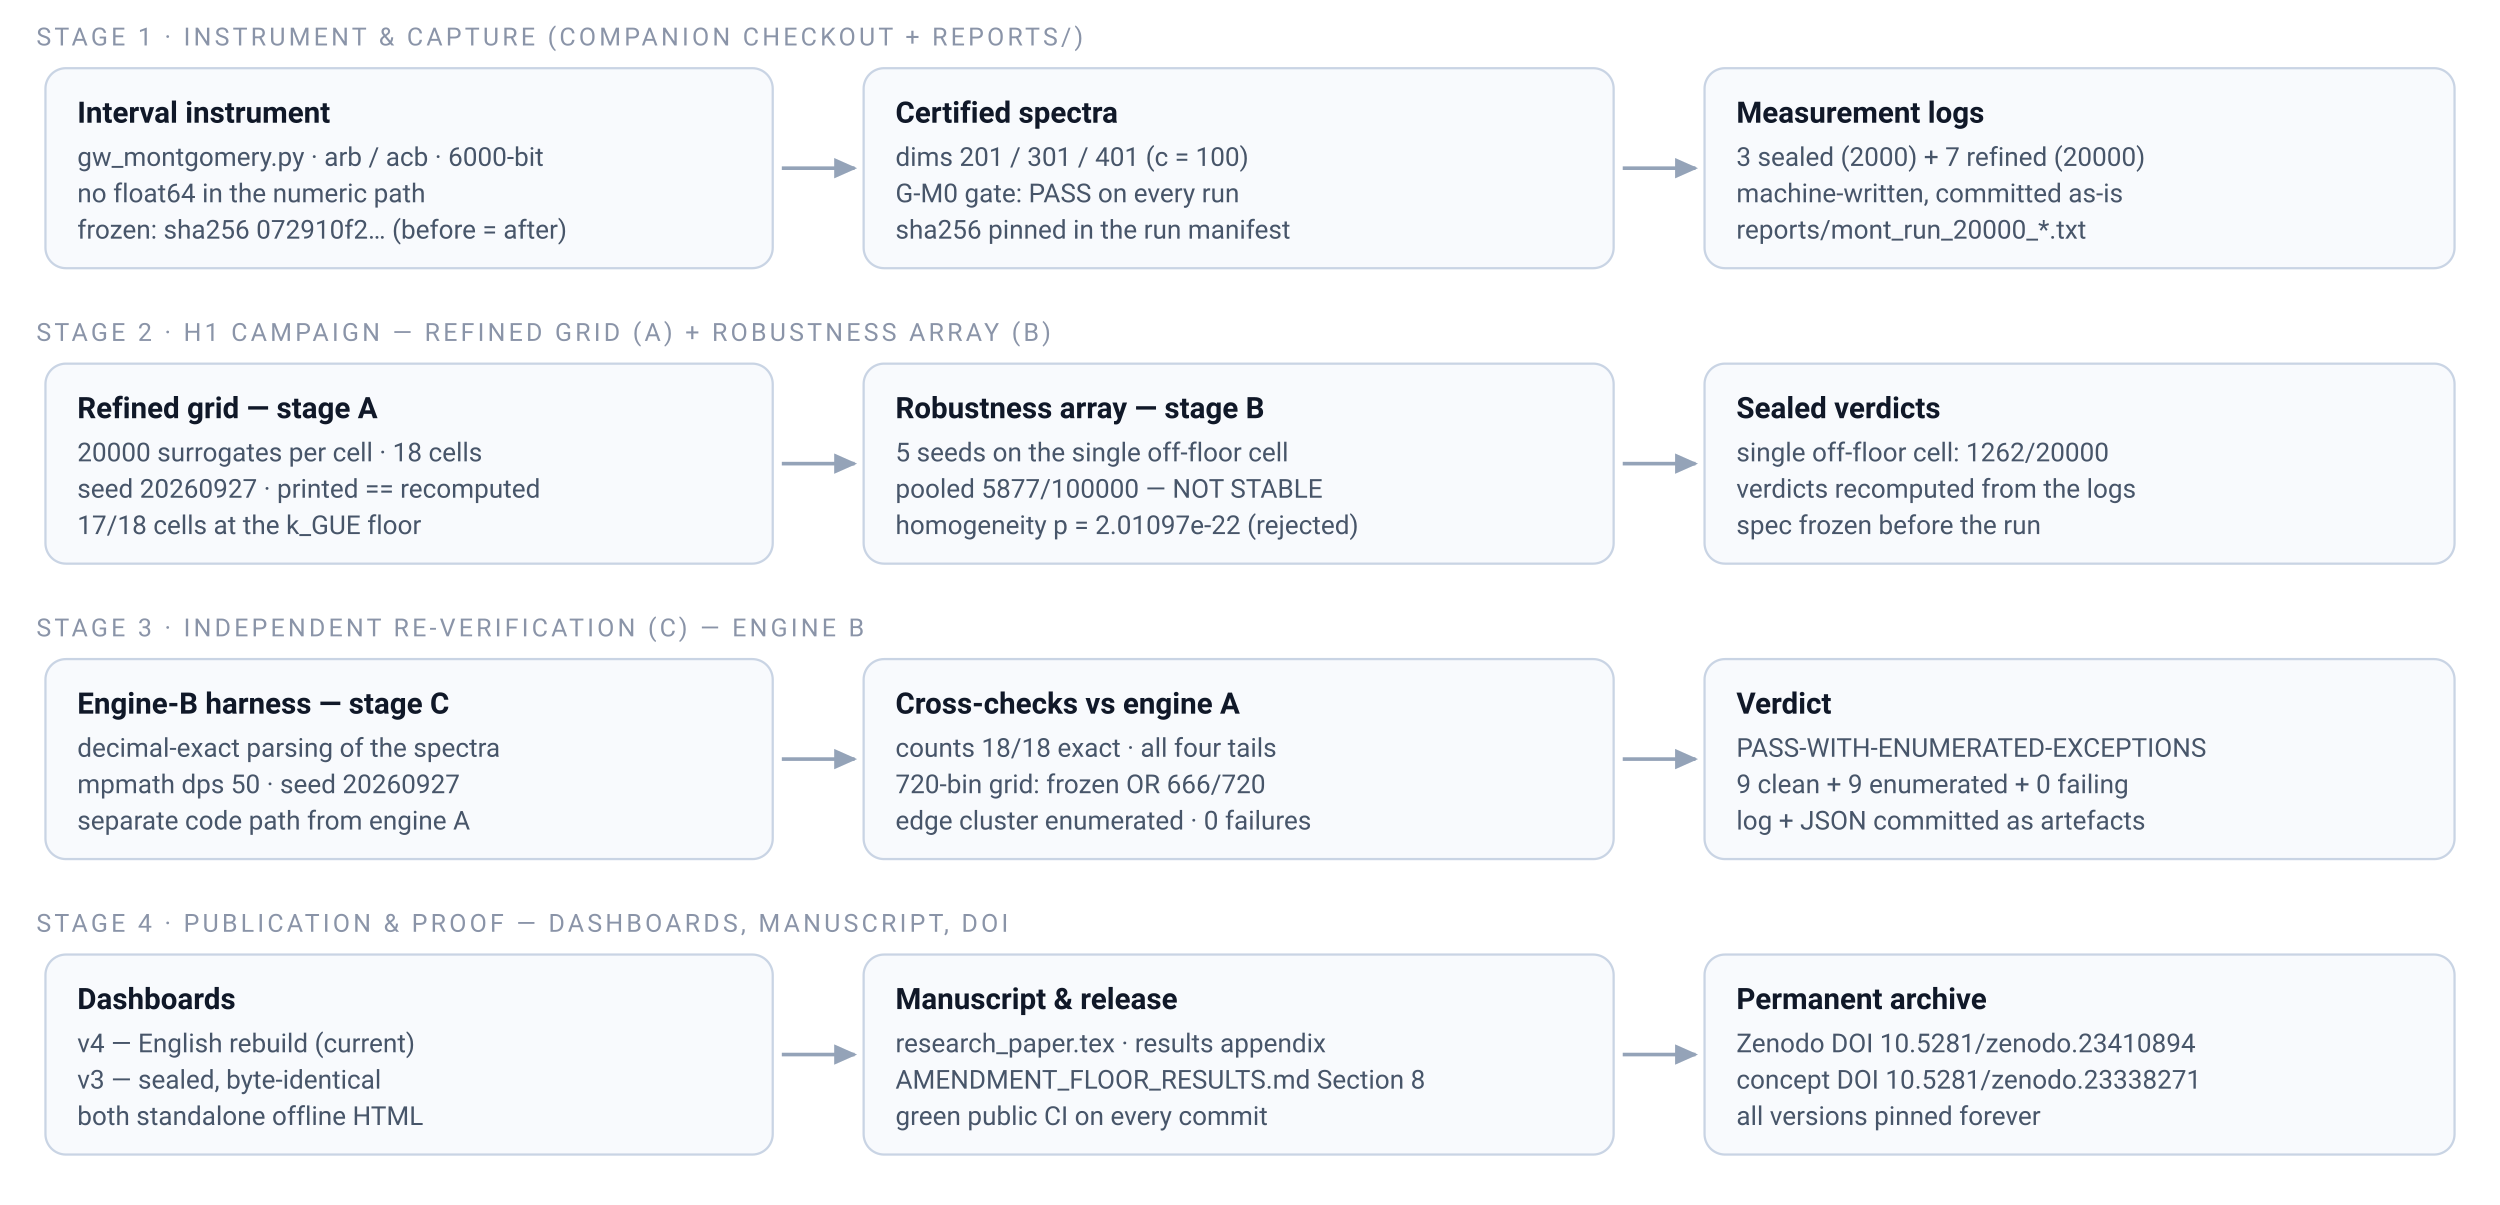
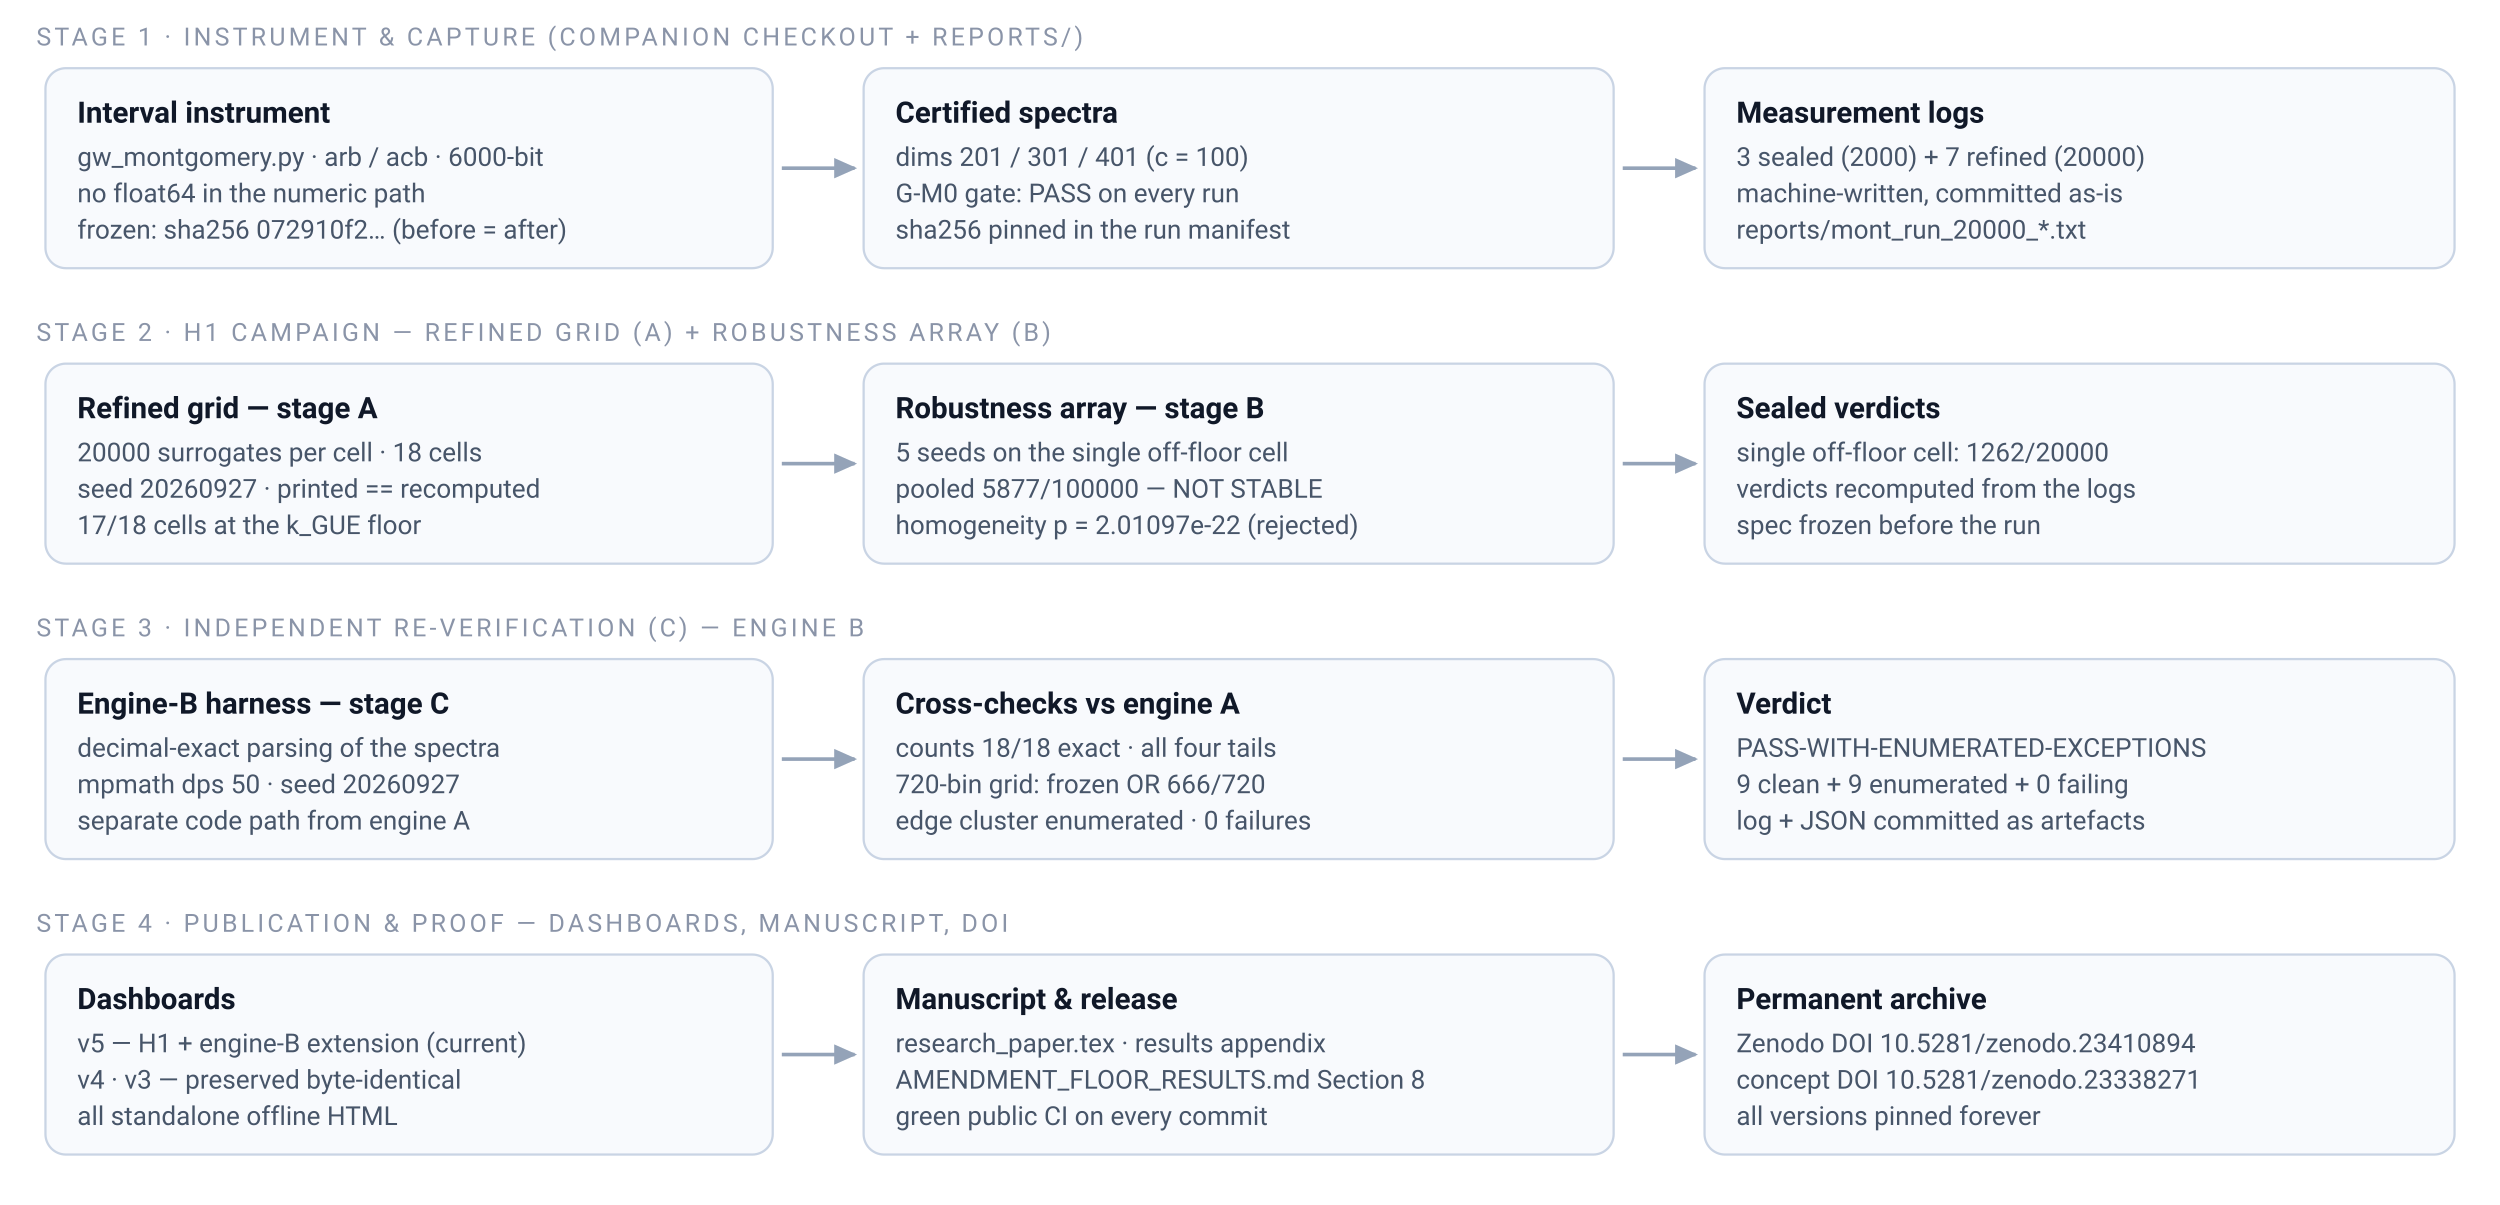
<svg xmlns="http://www.w3.org/2000/svg" viewBox="0 0 1100 530" width="100%" role="img" aria-label="project overview and measurement workflow">
  <defs>
    <marker id="arw" viewBox="0 0 10 10" refX="8" refY="5" markerWidth="7" markerHeight="7" orient="auto-start-reverse">
      <path d="M 0 1 L 9 5 L 0 9 z" fill="#94a3b8" />
    </marker>
  </defs>
  <text x="16" y="20.0" font-size="11" fill="#8a94a8" letter-spacing="1.4" style="font-family:-apple-system,'Segoe UI',Roboto,Helvetica,Arial,sans-serif">STAGE 1 · INSTRUMENT &amp; CAPTURE (COMPANION CHECKOUT + REPORTS/)</text>
  <rect x="20.0" y="30.0" width="320.0" height="88.0" rx="9" fill="#f8fafd" stroke="#c9d4e4" />
  <text x="34.0" y="54.0" font-size="13" font-weight="600" fill="#101828" style="font-family:-apple-system,'Segoe UI',Roboto,Helvetica,Arial,sans-serif">Interval instrument</text>
  <text x="34.0" y="73.0" font-size="11.5" fill="#475569" style="font-family:-apple-system,'Segoe UI',Roboto,Helvetica,Arial,sans-serif">gw_montgomery.py · arb / acb · 6000-bit</text>
  <text x="34.0" y="89.0" font-size="11.5" fill="#475569" style="font-family:-apple-system,'Segoe UI',Roboto,Helvetica,Arial,sans-serif">no float64 in the numeric path</text>
  <text x="34.0" y="105.0" font-size="11.5" fill="#475569" style="font-family:-apple-system,'Segoe UI',Roboto,Helvetica,Arial,sans-serif">frozen: sha256 072910f2… (before = after)</text>
  <line x1="344.0" y1="74.0" x2="376.0" y2="74.0" stroke="#94a3b8" stroke-width="1.6" marker-end="url(#arw)" />
  <rect x="380.0" y="30.0" width="330.0" height="88.0" rx="9" fill="#f8fafd" stroke="#c9d4e4" />
  <text x="394.0" y="54.0" font-size="13" font-weight="600" fill="#101828" style="font-family:-apple-system,'Segoe UI',Roboto,Helvetica,Arial,sans-serif">Certified spectra</text>
  <text x="394.0" y="73.0" font-size="11.5" fill="#475569" style="font-family:-apple-system,'Segoe UI',Roboto,Helvetica,Arial,sans-serif">dims 201 / 301 / 401 (c = 100)</text>
  <text x="394.0" y="89.0" font-size="11.5" fill="#475569" style="font-family:-apple-system,'Segoe UI',Roboto,Helvetica,Arial,sans-serif">G-M0 gate: PASS on every run</text>
  <text x="394.0" y="105.0" font-size="11.5" fill="#475569" style="font-family:-apple-system,'Segoe UI',Roboto,Helvetica,Arial,sans-serif">sha256 pinned in the run manifest</text>
  <line x1="714.0" y1="74.0" x2="746.0" y2="74.0" stroke="#94a3b8" stroke-width="1.6" marker-end="url(#arw)" />
  <rect x="750.0" y="30.0" width="330.0" height="88.0" rx="9" fill="#f8fafd" stroke="#c9d4e4" />
  <text x="764.0" y="54.0" font-size="13" font-weight="600" fill="#101828" style="font-family:-apple-system,'Segoe UI',Roboto,Helvetica,Arial,sans-serif">Measurement logs</text>
  <text x="764.0" y="73.0" font-size="11.5" fill="#475569" style="font-family:-apple-system,'Segoe UI',Roboto,Helvetica,Arial,sans-serif">3 sealed (2000) + 7 refined (20000)</text>
  <text x="764.0" y="89.0" font-size="11.5" fill="#475569" style="font-family:-apple-system,'Segoe UI',Roboto,Helvetica,Arial,sans-serif">machine-written, committed as-is</text>
  <text x="764.0" y="105.0" font-size="11.5" fill="#475569" style="font-family:-apple-system,'Segoe UI',Roboto,Helvetica,Arial,sans-serif">reports/mont_run_20000_*.txt</text>
  <text x="16" y="150.0" font-size="11" fill="#8a94a8" letter-spacing="1.4" style="font-family:-apple-system,'Segoe UI',Roboto,Helvetica,Arial,sans-serif">STAGE 2 · H1 CAMPAIGN — REFINED GRID (A) + ROBUSTNESS ARRAY (B)</text>
  <rect x="20.0" y="160.0" width="320.0" height="88.0" rx="9" fill="#f8fafd" stroke="#c9d4e4" />
  <text x="34.0" y="184.0" font-size="13" font-weight="600" fill="#101828" style="font-family:-apple-system,'Segoe UI',Roboto,Helvetica,Arial,sans-serif">Refined grid — stage A</text>
  <text x="34.0" y="203.0" font-size="11.5" fill="#475569" style="font-family:-apple-system,'Segoe UI',Roboto,Helvetica,Arial,sans-serif">20000 surrogates per cell · 18 cells</text>
  <text x="34.0" y="219.0" font-size="11.5" fill="#475569" style="font-family:-apple-system,'Segoe UI',Roboto,Helvetica,Arial,sans-serif">seed 20260927 · printed == recomputed</text>
  <text x="34.0" y="235.0" font-size="11.5" fill="#475569" style="font-family:-apple-system,'Segoe UI',Roboto,Helvetica,Arial,sans-serif">17/18 cells at the k_GUE floor</text>
  <line x1="344.0" y1="204.0" x2="376.0" y2="204.0" stroke="#94a3b8" stroke-width="1.6" marker-end="url(#arw)" />
  <rect x="380.0" y="160.0" width="330.0" height="88.0" rx="9" fill="#f8fafd" stroke="#c9d4e4" />
  <text x="394.0" y="184.0" font-size="13" font-weight="600" fill="#101828" style="font-family:-apple-system,'Segoe UI',Roboto,Helvetica,Arial,sans-serif">Robustness array — stage B</text>
  <text x="394.0" y="203.0" font-size="11.5" fill="#475569" style="font-family:-apple-system,'Segoe UI',Roboto,Helvetica,Arial,sans-serif">5 seeds on the single off-floor cell</text>
  <text x="394.0" y="219.0" font-size="11.5" fill="#475569" style="font-family:-apple-system,'Segoe UI',Roboto,Helvetica,Arial,sans-serif">pooled 5877/100000 — NOT STABLE</text>
  <text x="394.0" y="235.0" font-size="11.5" fill="#475569" style="font-family:-apple-system,'Segoe UI',Roboto,Helvetica,Arial,sans-serif">homogeneity p = 2.01097e-22 (rejected)</text>
  <line x1="714.0" y1="204.0" x2="746.0" y2="204.0" stroke="#94a3b8" stroke-width="1.6" marker-end="url(#arw)" />
  <rect x="750.0" y="160.0" width="330.0" height="88.0" rx="9" fill="#f8fafd" stroke="#c9d4e4" />
  <text x="764.0" y="184.0" font-size="13" font-weight="600" fill="#101828" style="font-family:-apple-system,'Segoe UI',Roboto,Helvetica,Arial,sans-serif">Sealed verdicts</text>
  <text x="764.0" y="203.0" font-size="11.5" fill="#475569" style="font-family:-apple-system,'Segoe UI',Roboto,Helvetica,Arial,sans-serif">single off-floor cell: 1262/20000</text>
  <text x="764.0" y="219.0" font-size="11.5" fill="#475569" style="font-family:-apple-system,'Segoe UI',Roboto,Helvetica,Arial,sans-serif">verdicts recomputed from the logs</text>
  <text x="764.0" y="235.0" font-size="11.5" fill="#475569" style="font-family:-apple-system,'Segoe UI',Roboto,Helvetica,Arial,sans-serif">spec frozen before the run</text>
  <text x="16" y="280.0" font-size="11" fill="#8a94a8" letter-spacing="1.4" style="font-family:-apple-system,'Segoe UI',Roboto,Helvetica,Arial,sans-serif">STAGE 3 · INDEPENDENT RE-VERIFICATION (C) — ENGINE B</text>
  <rect x="20.0" y="290.0" width="320.0" height="88.0" rx="9" fill="#f8fafd" stroke="#c9d4e4" />
  <text x="34.0" y="314.0" font-size="13" font-weight="600" fill="#101828" style="font-family:-apple-system,'Segoe UI',Roboto,Helvetica,Arial,sans-serif">Engine-B harness — stage C</text>
  <text x="34.0" y="333.0" font-size="11.5" fill="#475569" style="font-family:-apple-system,'Segoe UI',Roboto,Helvetica,Arial,sans-serif">decimal-exact parsing of the spectra</text>
  <text x="34.0" y="349.0" font-size="11.5" fill="#475569" style="font-family:-apple-system,'Segoe UI',Roboto,Helvetica,Arial,sans-serif">mpmath dps 50 · seed 20260927</text>
  <text x="34.0" y="365.0" font-size="11.5" fill="#475569" style="font-family:-apple-system,'Segoe UI',Roboto,Helvetica,Arial,sans-serif">separate code path from engine A</text>
  <line x1="344.0" y1="334.0" x2="376.0" y2="334.0" stroke="#94a3b8" stroke-width="1.6" marker-end="url(#arw)" />
  <rect x="380.0" y="290.0" width="330.0" height="88.0" rx="9" fill="#f8fafd" stroke="#c9d4e4" />
  <text x="394.0" y="314.0" font-size="13" font-weight="600" fill="#101828" style="font-family:-apple-system,'Segoe UI',Roboto,Helvetica,Arial,sans-serif">Cross-checks vs engine A</text>
  <text x="394.0" y="333.0" font-size="11.5" fill="#475569" style="font-family:-apple-system,'Segoe UI',Roboto,Helvetica,Arial,sans-serif">counts 18/18 exact · all four tails</text>
  <text x="394.0" y="349.0" font-size="11.5" fill="#475569" style="font-family:-apple-system,'Segoe UI',Roboto,Helvetica,Arial,sans-serif">720-bin grid: frozen OR 666/720</text>
  <text x="394.0" y="365.0" font-size="11.5" fill="#475569" style="font-family:-apple-system,'Segoe UI',Roboto,Helvetica,Arial,sans-serif">edge cluster enumerated · 0 failures</text>
  <line x1="714.0" y1="334.0" x2="746.0" y2="334.0" stroke="#94a3b8" stroke-width="1.6" marker-end="url(#arw)" />
  <rect x="750.0" y="290.0" width="330.0" height="88.0" rx="9" fill="#f8fafd" stroke="#c9d4e4" />
  <text x="764.0" y="314.0" font-size="13" font-weight="600" fill="#101828" style="font-family:-apple-system,'Segoe UI',Roboto,Helvetica,Arial,sans-serif">Verdict</text>
  <text x="764.0" y="333.0" font-size="11.5" fill="#475569" style="font-family:-apple-system,'Segoe UI',Roboto,Helvetica,Arial,sans-serif">PASS-WITH-ENUMERATED-EXCEPTIONS</text>
  <text x="764.0" y="349.0" font-size="11.5" fill="#475569" style="font-family:-apple-system,'Segoe UI',Roboto,Helvetica,Arial,sans-serif">9 clean + 9 enumerated + 0 failing</text>
  <text x="764.0" y="365.0" font-size="11.5" fill="#475569" style="font-family:-apple-system,'Segoe UI',Roboto,Helvetica,Arial,sans-serif">log + JSON committed as artefacts</text>
  <text x="16" y="410.0" font-size="11" fill="#8a94a8" letter-spacing="1.4" style="font-family:-apple-system,'Segoe UI',Roboto,Helvetica,Arial,sans-serif">STAGE 4 · PUBLICATION &amp; PROOF — DASHBOARDS, MANUSCRIPT, DOI</text>
  <rect x="20.0" y="420.0" width="320.0" height="88.0" rx="9" fill="#f8fafd" stroke="#c9d4e4" />
  <text x="34.0" y="444.0" font-size="13" font-weight="600" fill="#101828" style="font-family:-apple-system,'Segoe UI',Roboto,Helvetica,Arial,sans-serif">Dashboards</text>
-   <text x="34.0" y="463.0" font-size="11.5" fill="#475569" style="font-family:-apple-system,'Segoe UI',Roboto,Helvetica,Arial,sans-serif">v4 — English rebuild (current)</text>
-   <text x="34.0" y="479.0" font-size="11.5" fill="#475569" style="font-family:-apple-system,'Segoe UI',Roboto,Helvetica,Arial,sans-serif">v3 — sealed, byte-identical</text>
-   <text x="34.0" y="495.0" font-size="11.5" fill="#475569" style="font-family:-apple-system,'Segoe UI',Roboto,Helvetica,Arial,sans-serif">both standalone offline HTML</text>
+   <text x="34.0" y="463.0" font-size="11.5" fill="#475569" style="font-family:-apple-system,'Segoe UI',Roboto,Helvetica,Arial,sans-serif">v5 — H1 + engine-B extension (current)</text>
+   <text x="34.0" y="479.0" font-size="11.5" fill="#475569" style="font-family:-apple-system,'Segoe UI',Roboto,Helvetica,Arial,sans-serif">v4 · v3 — preserved byte-identical</text>
+   <text x="34.0" y="495.0" font-size="11.5" fill="#475569" style="font-family:-apple-system,'Segoe UI',Roboto,Helvetica,Arial,sans-serif">all standalone offline HTML</text>
  <line x1="344.0" y1="464.0" x2="376.0" y2="464.0" stroke="#94a3b8" stroke-width="1.6" marker-end="url(#arw)" />
  <rect x="380.0" y="420.0" width="330.0" height="88.0" rx="9" fill="#f8fafd" stroke="#c9d4e4" />
  <text x="394.0" y="444.0" font-size="13" font-weight="600" fill="#101828" style="font-family:-apple-system,'Segoe UI',Roboto,Helvetica,Arial,sans-serif">Manuscript &amp; release</text>
  <text x="394.0" y="463.0" font-size="11.5" fill="#475569" style="font-family:-apple-system,'Segoe UI',Roboto,Helvetica,Arial,sans-serif">research_paper.tex · results appendix</text>
  <text x="394.0" y="479.0" font-size="11.5" fill="#475569" style="font-family:-apple-system,'Segoe UI',Roboto,Helvetica,Arial,sans-serif">AMENDMENT_FLOOR_RESULTS.md Section 8</text>
  <text x="394.0" y="495.0" font-size="11.5" fill="#475569" style="font-family:-apple-system,'Segoe UI',Roboto,Helvetica,Arial,sans-serif">green public CI on every commit</text>
  <line x1="714.0" y1="464.0" x2="746.0" y2="464.0" stroke="#94a3b8" stroke-width="1.6" marker-end="url(#arw)" />
  <rect x="750.0" y="420.0" width="330.0" height="88.0" rx="9" fill="#f8fafd" stroke="#c9d4e4" />
  <text x="764.0" y="444.0" font-size="13" font-weight="600" fill="#101828" style="font-family:-apple-system,'Segoe UI',Roboto,Helvetica,Arial,sans-serif">Permanent archive</text>
  <text x="764.0" y="463.0" font-size="11.5" fill="#475569" style="font-family:-apple-system,'Segoe UI',Roboto,Helvetica,Arial,sans-serif">Zenodo DOI 10.5281/zenodo.23410894</text>
  <text x="764.0" y="479.0" font-size="11.5" fill="#475569" style="font-family:-apple-system,'Segoe UI',Roboto,Helvetica,Arial,sans-serif">concept DOI 10.5281/zenodo.23338271</text>
  <text x="764.0" y="495.0" font-size="11.5" fill="#475569" style="font-family:-apple-system,'Segoe UI',Roboto,Helvetica,Arial,sans-serif">all versions pinned forever</text>
</svg>
